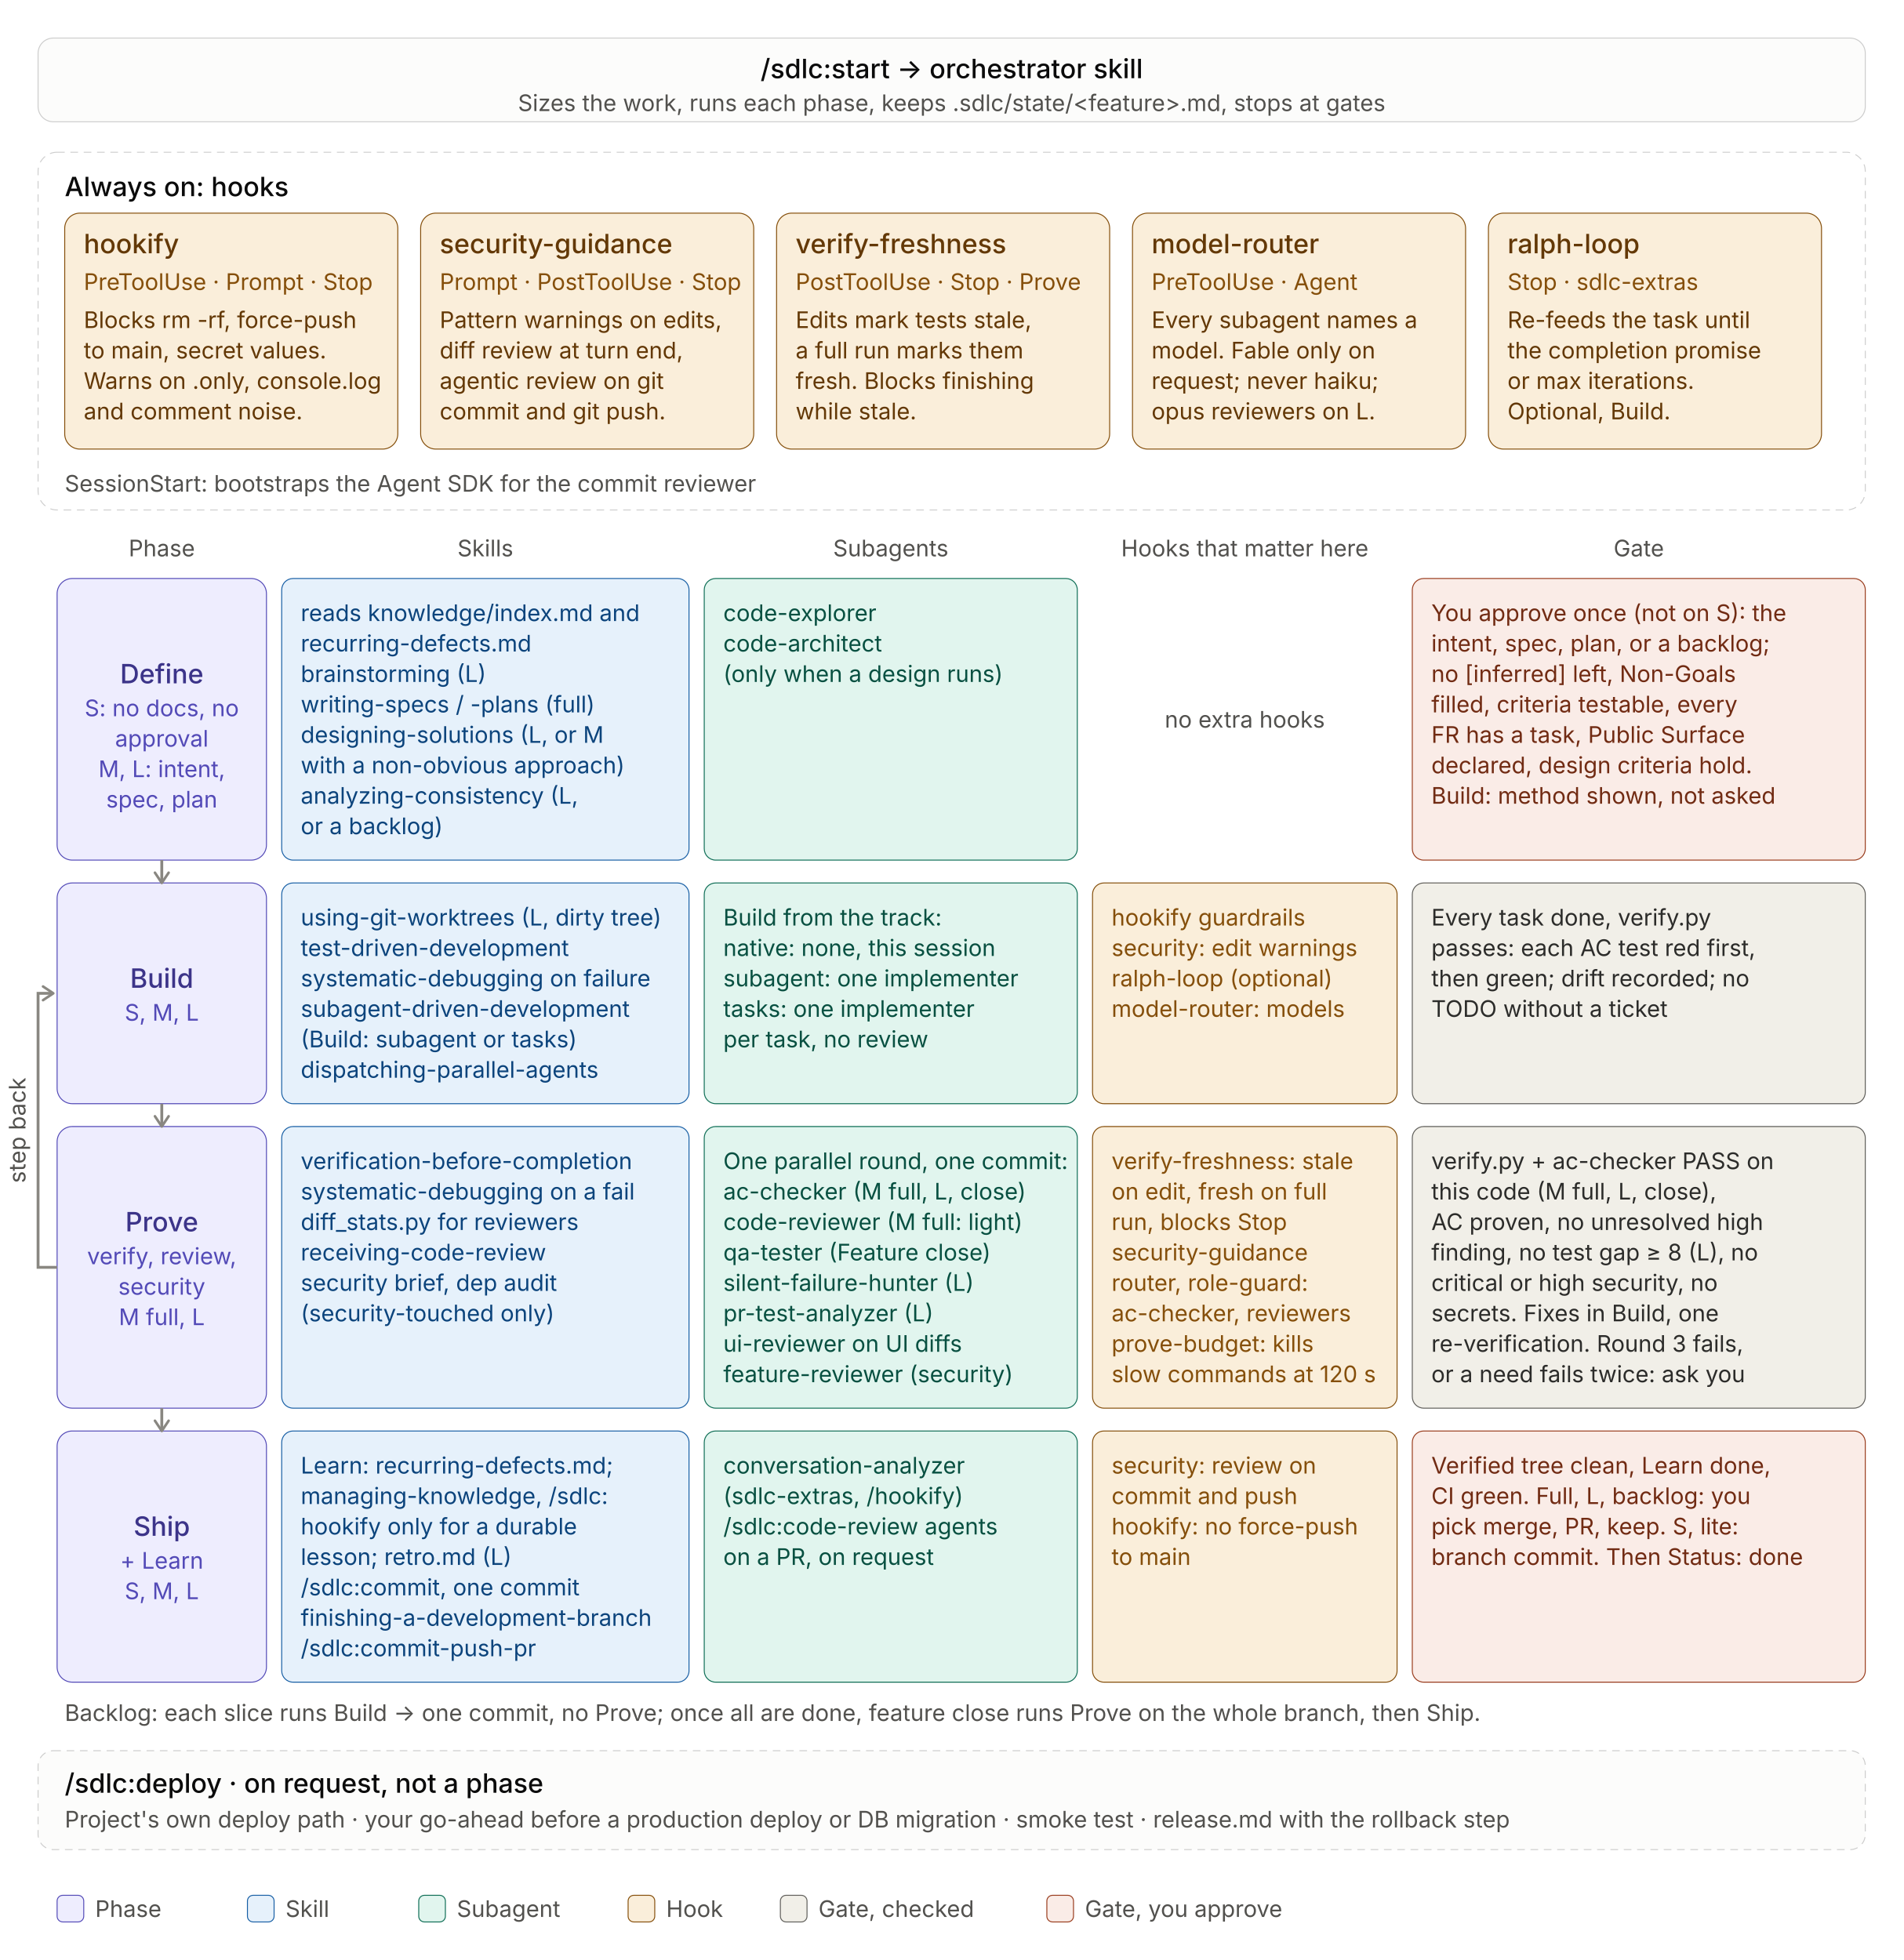
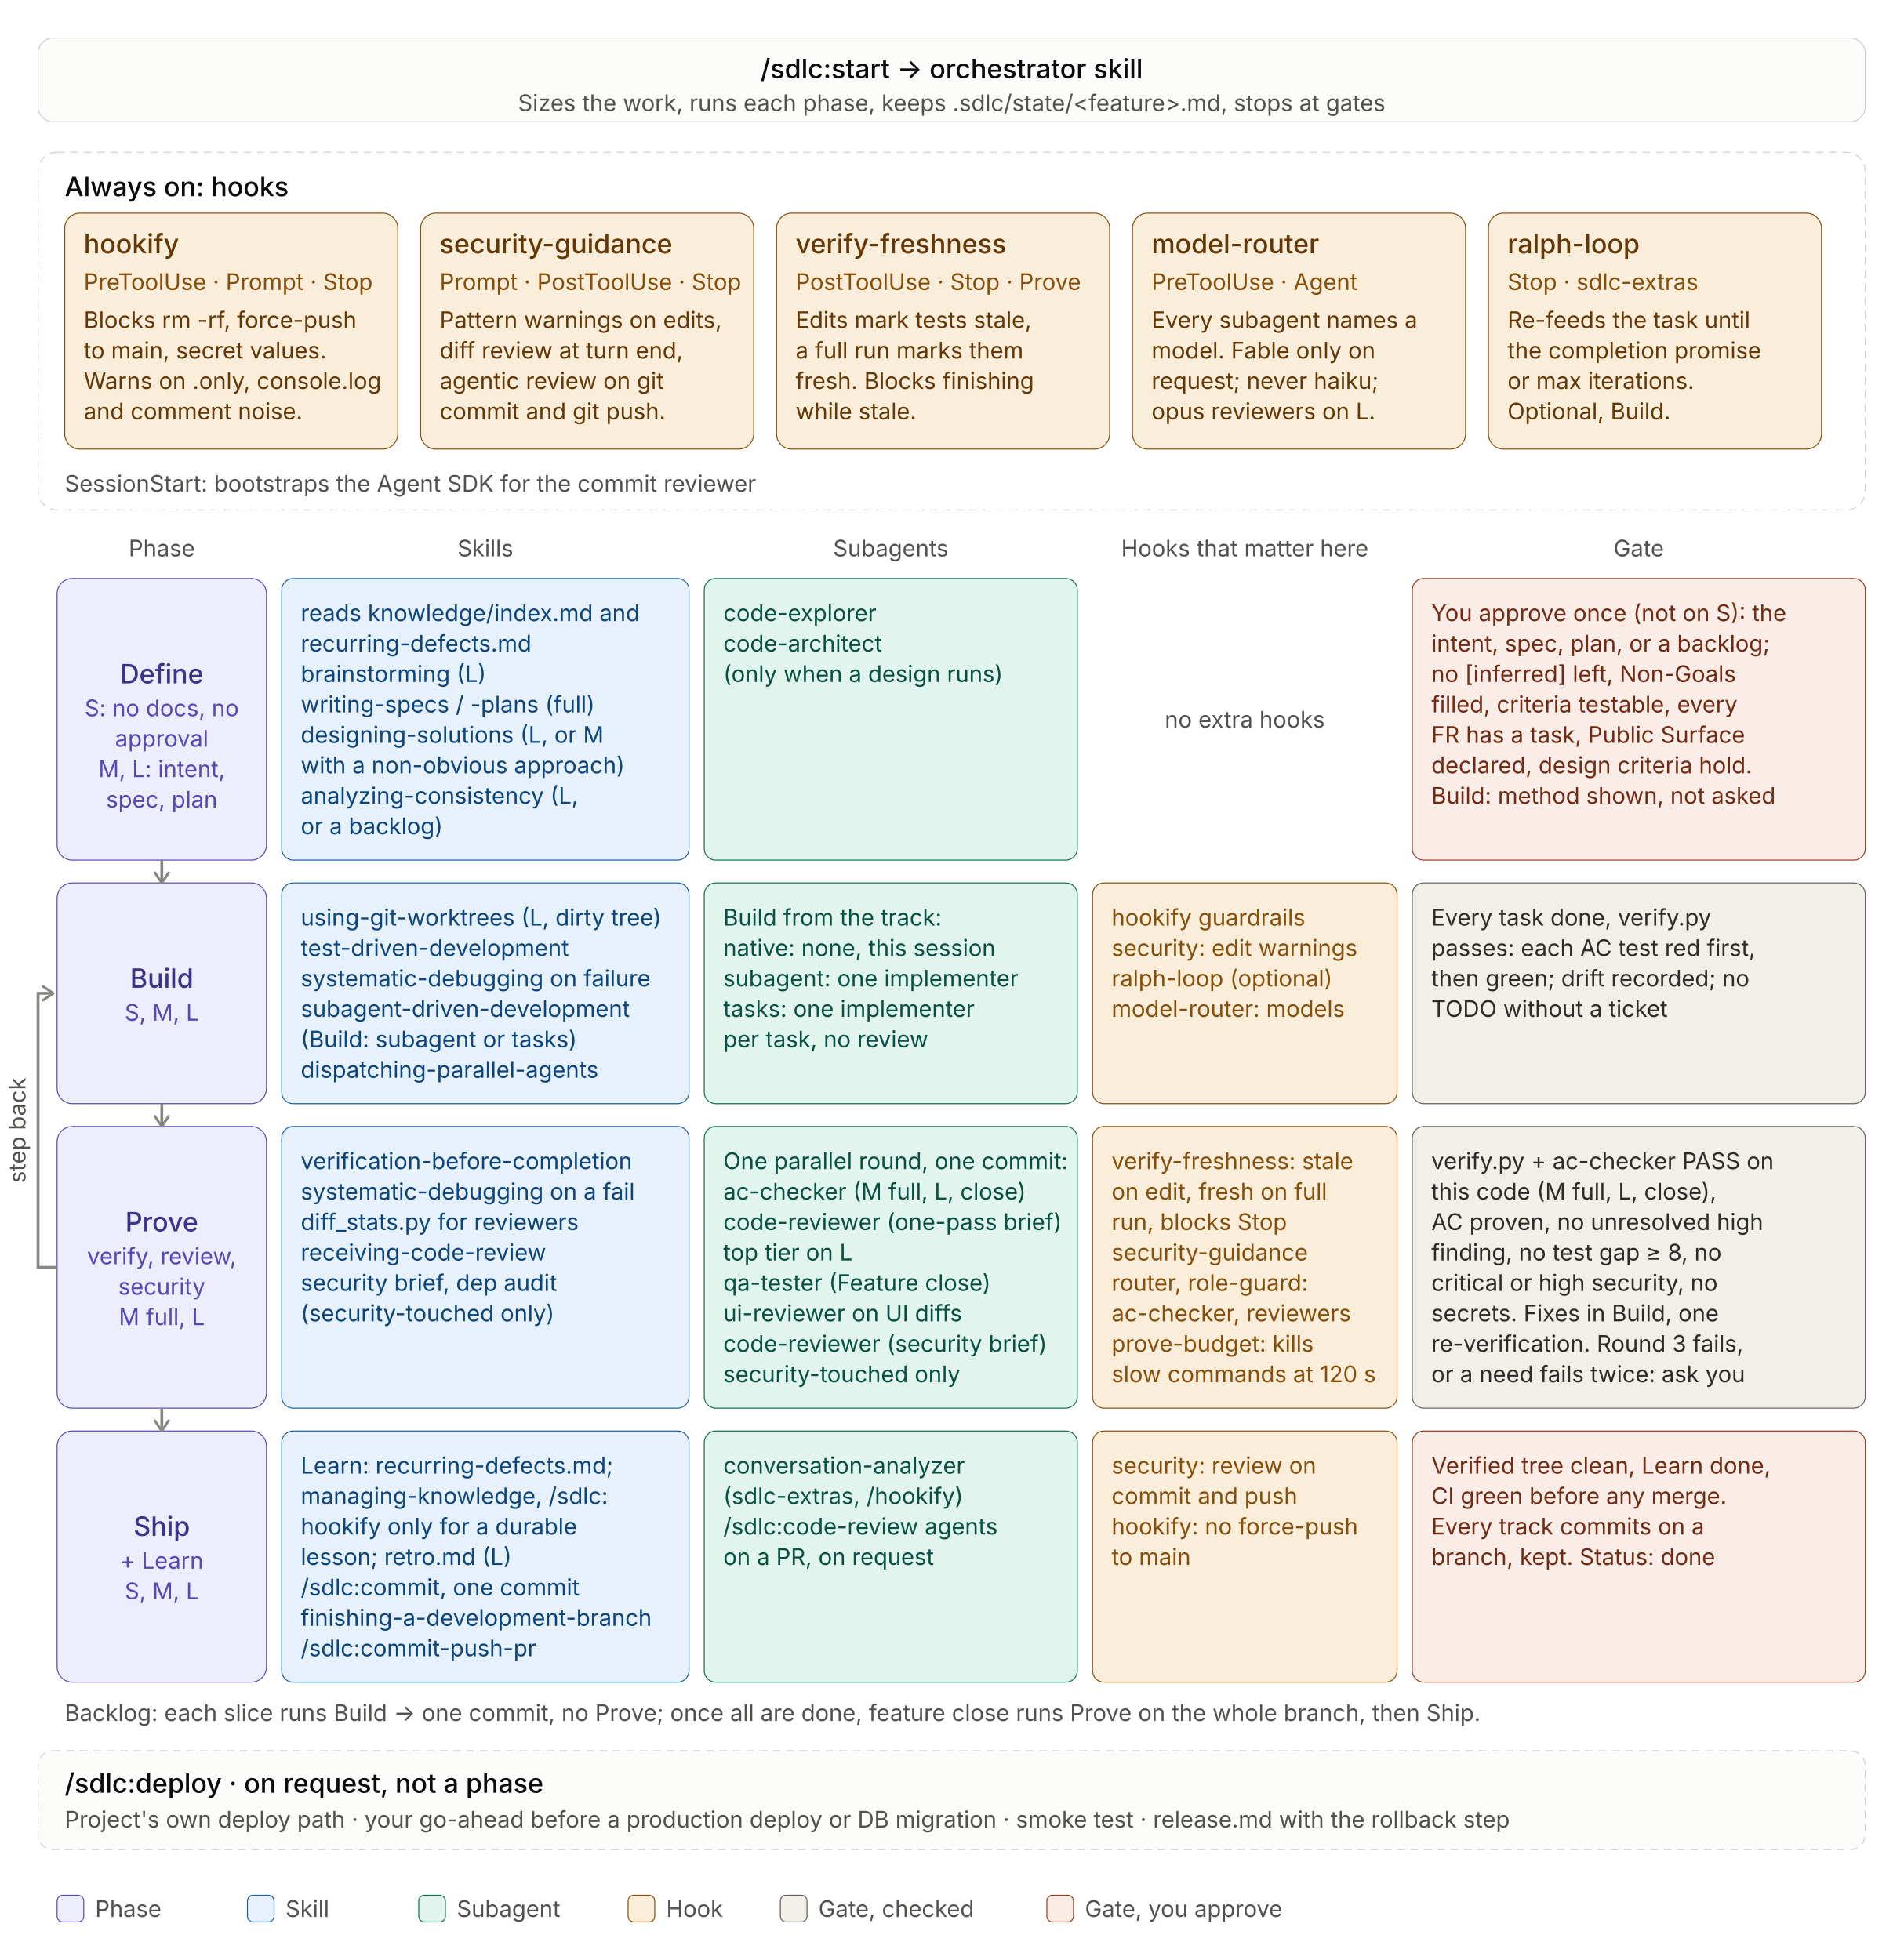
<svg xmlns="http://www.w3.org/2000/svg" width="100%" viewBox="0 0 1000 1030" role="img">
  <style>
text{font-family:anthropic-sans,-apple-system,"system-ui","Segoe UI",sans-serif;dominant-baseline:central;text-anchor:middle}
.a{fill:none;stroke:#898781;stroke-width:1.5}
.t{font-size:14px;font-weight:500;text-anchor:start}.s{font-size:12px;text-anchor:start}.c{text-anchor:middle!important}
.l{font-size:12px;fill:#52514e}.l[text-anchor=start]{text-anchor:start}
rect{stroke-width:.5}
.neutral rect{fill:#fcfcfb;stroke:rgba(11,11,11,.2)}.neutral .t{fill:#0b0b0b}.neutral .s{fill:#52514e}
.panel{fill:none;stroke:rgba(11,11,11,.2);stroke-dasharray:4 3}.panel+text{fill:#0b0b0b}
.stage rect{fill:#eeedfe;stroke:#534ab7}.stage .t{fill:#3c3489}.stage .s{fill:#534ab7}
.skill rect{fill:#e6f1fb;stroke:#185fa5}.skill .s{fill:#0c447c}
.agent rect{fill:#e1f5ee;stroke:#0f6e56}.agent .s{fill:#085041}
.hook rect{fill:#faeeda;stroke:#854f0b}.hook .t{fill:#633806}.hook .s{fill:#854f0b}
.gate rect{fill:#f1efe8;stroke:#5f5e5a}.gate .s{fill:#2c2c2a}
.approval rect{fill:#faece7;stroke:#993c1d}.approval .s{fill:#712b13}
@media (prefers-color-scheme:dark){
.a{stroke:#a09e96}.l{fill:#aaa8a2}
.neutral rect{fill:#262624;stroke:rgba(255,255,255,.2)}.neutral .t{fill:#f0efea}.neutral .s{fill:#aaa8a2}
.panel{stroke:rgba(255,255,255,.25)}.panel+text{fill:#f0efea}
.stage rect{fill:#26244a;stroke:#a098f0}.stage .t{fill:#cecbfa}.stage .s{fill:#a098f0}
.skill rect{fill:#102a44;stroke:#6aa8e6}.skill .s{fill:#b5d4f4}
.agent rect{fill:#0c3228;stroke:#5ac8a5}.agent .s{fill:#aae6d4}
.hook rect{fill:#3d2a10;stroke:#e0a04c}.hook .t{fill:#f5d9a8}.hook .s{fill:#e0a04c}
.gate rect{fill:#2e2d2a;stroke:#a09e96}.gate .s{fill:#d3d1c7}
.approval rect{fill:#401e14;stroke:#e68c6e}.approval .s{fill:#f5c8b9}
}
.hook .dim{fill:#633806}@media (prefers-color-scheme:dark){.hook .dim{fill:#f5d9a8}}</style>
  <defs>
    <marker id="arrow" viewBox="0 0 10 10" refX="8" refY="5" markerWidth="6" markerHeight="6" orient="auto-start-reverse">
      <path d="M2 1L8 5L2 9" fill="none" stroke="context-stroke" stroke-width="1.5" stroke-linecap="round" stroke-linejoin="round" />
    </marker>
  </defs>
  <g class="neutral">
    <rect x="20" y="20" width="960" height="44" rx="8" />
    <text class="t c" x="500" y="36">/sdlc:start → orchestrator skill</text>
    <text class="s c" x="500" y="54">Sizes the work, runs each phase, keeps .sdlc/state/&lt;feature&gt;.md, stops at gates</text>
  </g>
  <rect class="panel" x="20" y="80" width="960" height="188" rx="10" />
  <text class="t" x="34" y="98">Always on: hooks</text>
  <g class="hook">
    <rect x="34" y="112" width="175" height="124" rx="8" />
    <text class="t" x="44" y="128">hookify</text>
    <text class="s" x="44" y="148">PreToolUse · Prompt · Stop</text>
    <text class="s dim" x="44" y="168">Blocks rm -rf, force-push</text>
    <text class="s dim" x="44" y="184">to main, secret values.</text>
    <text class="s dim" x="44" y="200">Warns on .only, console.log</text>
    <text class="s dim" x="44" y="216">and comment noise.</text>
  </g>
  <g class="hook">
    <rect x="221" y="112" width="175" height="124" rx="8" />
    <text class="t" x="231" y="128">security-guidance</text>
    <text class="s" x="231" y="148">Prompt · PostToolUse · Stop</text>
    <text class="s dim" x="231" y="168">Pattern warnings on edits,</text>
    <text class="s dim" x="231" y="184">diff review at turn end,</text>
    <text class="s dim" x="231" y="200">agentic review on git</text>
    <text class="s dim" x="231" y="216">commit and git push.</text>
  </g>
  <g class="hook">
    <rect x="408" y="112" width="175" height="124" rx="8" />
    <text class="t" x="418" y="128">verify-freshness</text>
    <text class="s" x="418" y="148">PostToolUse · Stop · Prove</text>
    <text class="s dim" x="418" y="168">Edits mark tests stale,</text>
    <text class="s dim" x="418" y="184">a full run marks them</text>
    <text class="s dim" x="418" y="200">fresh. Blocks finishing</text>
    <text class="s dim" x="418" y="216">while stale.</text>
  </g>
  <g class="hook">
    <rect x="595" y="112" width="175" height="124" rx="8" />
    <text class="t" x="605" y="128">model-router</text>
    <text class="s" x="605" y="148">PreToolUse · Agent</text>
    <text class="s dim" x="605" y="168">Every subagent names a</text>
    <text class="s dim" x="605" y="184">model. Fable only on</text>
    <text class="s dim" x="605" y="200">request; never haiku;</text>
    <text class="s dim" x="605" y="216">opus reviewers on L.</text>
  </g>
  <g class="hook">
    <rect x="782" y="112" width="175" height="124" rx="8" />
    <text class="t" x="792" y="128">ralph-loop</text>
    <text class="s" x="792" y="148">Stop · sdlc-extras</text>
    <text class="s dim" x="792" y="168">Re-feeds the task until</text>
    <text class="s dim" x="792" y="184">the completion promise</text>
    <text class="s dim" x="792" y="200">or max iterations.</text>
    <text class="s dim" x="792" y="216">Optional, Build.</text>
  </g>
  <text class="l" x="34" y="254" text-anchor="start">SessionStart: bootstraps the Agent SDK for the commit reviewer</text>
  <text class="l" x="85.0" y="288">Phase</text>
  <text class="l" x="255.0" y="288">Skills</text>
  <text class="l" x="468.0" y="288">Subagents</text>
  <text class="l" x="654.0" y="288">Hooks that matter here</text>
  <text class="l" x="861.0" y="288">Gate</text>
  <g class="stage">
    <rect x="30" y="304" width="110" height="148" rx="8" />
    <text class="t c" x="85.0" y="354">Define</text>
    <text class="s c" x="85.0" y="372">S: no docs, no</text>
    <text class="s c" x="85.0" y="388">approval</text>
    <text class="s c" x="85.0" y="404">M, L: intent,</text>
    <text class="s c" x="85.0" y="420">spec, plan</text>
  </g>
  <g class="skill">
    <rect x="148" y="304" width="214" height="148" rx="6" />
    <text class="s" x="158" y="322">reads knowledge/index.md and</text>
    <text class="s" x="158" y="338">recurring-defects.md</text>
    <text class="s" x="158" y="354">brainstorming (L)</text>
    <text class="s" x="158" y="370">writing-specs / -plans (full)</text>
    <text class="s" x="158" y="386">designing-solutions (L, or M</text>
    <text class="s" x="158" y="402">with a non-obvious approach)</text>
    <text class="s" x="158" y="418">analyzing-consistency (L,</text>
    <text class="s" x="158" y="434">or a backlog)</text>
  </g>
  <g class="agent">
    <rect x="370" y="304" width="196" height="148" rx="6" />
    <text class="s" x="380" y="322">code-explorer</text>
    <text class="s" x="380" y="338">code-architect</text>
    <text class="s" x="380" y="354">(only when a design runs)</text>
  </g>
  <text class="l" x="654.0" y="378">no extra hooks</text>
  <g class="approval">
    <rect x="742" y="304" width="238" height="148" rx="6" />
    <text class="s" x="752" y="322">You approve once (not on S): the</text>
    <text class="s" x="752" y="338">intent, spec, plan, or a backlog;</text>
    <text class="s" x="752" y="354">no [inferred] left, Non-Goals</text>
    <text class="s" x="752" y="370">filled, criteria testable, every</text>
    <text class="s" x="752" y="386">FR has a task, Public Surface</text>
    <text class="s" x="752" y="402">declared, design criteria hold.</text>
    <text class="s" x="752" y="418">Build: method shown, not asked</text>
  </g>
  <g class="stage">
    <rect x="30" y="464" width="110" height="116" rx="8" />
    <text class="t c" x="85.0" y="514">Build</text>
    <text class="s c" x="85.0" y="532">S, M, L</text>
  </g>
  <line class="a" marker-end="url(#arrow)" x1="85.0" y1="452" x2="85.0" y2="464" />
  <g class="skill">
    <rect x="148" y="464" width="214" height="116" rx="6" />
    <text class="s" x="158" y="482">using-git-worktrees (L, dirty tree)</text>
    <text class="s" x="158" y="498">test-driven-development</text>
    <text class="s" x="158" y="514">systematic-debugging on failure</text>
    <text class="s" x="158" y="530">subagent-driven-development</text>
    <text class="s" x="158" y="546">(Build: subagent or tasks)</text>
    <text class="s" x="158" y="562">dispatching-parallel-agents</text>
  </g>
  <g class="agent">
    <rect x="370" y="464" width="196" height="116" rx="6" />
    <text class="s" x="380" y="482">Build from the track:</text>
    <text class="s" x="380" y="498">native: none, this session</text>
    <text class="s" x="380" y="514">subagent: one implementer</text>
    <text class="s" x="380" y="530">tasks: one implementer</text>
    <text class="s" x="380" y="546">per task, no review</text>
  </g>
  <g class="hook">
    <rect x="574" y="464" width="160" height="116" rx="6" />
    <text class="s" x="584" y="482">hookify guardrails</text>
    <text class="s" x="584" y="498">security: edit warnings</text>
    <text class="s" x="584" y="514">ralph-loop (optional)</text>
    <text class="s" x="584" y="530">model-router: models</text>
  </g>
  <g class="gate">
    <rect x="742" y="464" width="238" height="116" rx="6" />
    <text class="s" x="752" y="482">Every task done, verify.py</text>
    <text class="s" x="752" y="498">passes: each AC test red first,</text>
    <text class="s" x="752" y="514">then green; drift recorded; no</text>
    <text class="s" x="752" y="530">TODO without a ticket</text>
  </g>
  <g class="stage">
    <rect x="30" y="592" width="110" height="148" rx="8" />
    <text class="t c" x="85.0" y="642">Prove</text>
    <text class="s c" x="85.0" y="660">verify, review,</text>
    <text class="s c" x="85.0" y="676">security</text>
    <text class="s c" x="85.0" y="692">M full, L</text>
  </g>
  <line class="a" marker-end="url(#arrow)" x1="85.0" y1="580" x2="85.0" y2="592" />
  <g class="skill">
    <rect x="148" y="592" width="214" height="148" rx="6" />
    <text class="s" x="158" y="610">verification-before-completion</text>
    <text class="s" x="158" y="626">systematic-debugging on a fail</text>
    <text class="s" x="158" y="642">diff_stats.py for reviewers</text>
    <text class="s" x="158" y="658">receiving-code-review</text>
    <text class="s" x="158" y="674">security brief, dep audit</text>
    <text class="s" x="158" y="690">(security-touched only)</text>
  </g>
  <g class="agent">
    <rect x="370" y="592" width="196" height="148" rx="6" />
    <text class="s" x="380" y="610">One parallel round, one commit:</text>
    <text class="s" x="380" y="626">ac-checker (M full, L, close)</text>
-     <text class="s" x="380" y="642">code-reviewer (M full: light)</text>
-     <text class="s" x="380" y="658">qa-tester (Feature close)</text>
-     <text class="s" x="380" y="674">silent-failure-hunter (L)</text>
-     <text class="s" x="380" y="690">pr-test-analyzer (L)</text>
-     <text class="s" x="380" y="706">ui-reviewer on UI diffs</text>
-     <text class="s" x="380" y="722">feature-reviewer (security)</text>
+     <text class="s" x="380" y="642">code-reviewer (one-pass brief)</text>
+     <text class="s" x="380" y="658">  top tier on L</text>
+     <text class="s" x="380" y="674">qa-tester (Feature close)</text>
+     <text class="s" x="380" y="690">ui-reviewer on UI diffs</text>
+     <text class="s" x="380" y="706">code-reviewer (security brief)</text>
+     <text class="s" x="380" y="722">  security-touched only</text>
  </g>
  <g class="hook">
    <rect x="574" y="592" width="160" height="148" rx="6" />
    <text class="s" x="584" y="610">verify-freshness: stale</text>
    <text class="s" x="584" y="626">on edit, fresh on full</text>
    <text class="s" x="584" y="642">run, blocks Stop</text>
    <text class="s" x="584" y="658">security-guidance</text>
    <text class="s" x="584" y="674">router, role-guard:</text>
    <text class="s" x="584" y="690">ac-checker, reviewers</text>
    <text class="s" x="584" y="706">prove-budget: kills</text>
    <text class="s" x="584" y="722">slow commands at 120 s</text>
  </g>
  <g class="gate">
    <rect x="742" y="592" width="238" height="148" rx="6" />
    <text class="s" x="752" y="610">verify.py + ac-checker PASS on</text>
    <text class="s" x="752" y="626">this code (M full, L, close),</text>
    <text class="s" x="752" y="642">AC proven, no unresolved high</text>
-     <text class="s" x="752" y="658">finding, no test gap ≥ 8 (L), no</text>
+     <text class="s" x="752" y="658">finding, no test gap ≥ 8, no</text>
    <text class="s" x="752" y="674">critical or high security, no</text>
    <text class="s" x="752" y="690">secrets. Fixes in Build, one</text>
    <text class="s" x="752" y="706">re-verification. Round 3 fails,</text>
    <text class="s" x="752" y="722">or a need fails twice: ask you</text>
  </g>
  <g class="stage">
    <rect x="30" y="752" width="110" height="132" rx="8" />
    <text class="t c" x="85.0" y="802">Ship</text>
    <text class="s c" x="85.0" y="820">+ Learn</text>
    <text class="s c" x="85.0" y="836">S, M, L</text>
  </g>
  <line class="a" marker-end="url(#arrow)" x1="85.0" y1="740" x2="85.0" y2="752" />
  <g class="skill">
    <rect x="148" y="752" width="214" height="132" rx="6" />
    <text class="s" x="158" y="770">Learn: recurring-defects.md;</text>
    <text class="s" x="158" y="786">managing-knowledge, /sdlc:</text>
    <text class="s" x="158" y="802">hookify only for a durable</text>
    <text class="s" x="158" y="818">lesson; retro.md (L)</text>
    <text class="s" x="158" y="834">/sdlc:commit, one commit</text>
    <text class="s" x="158" y="850">finishing-a-development-branch</text>
    <text class="s" x="158" y="866">/sdlc:commit-push-pr</text>
  </g>
  <g class="agent">
    <rect x="370" y="752" width="196" height="132" rx="6" />
    <text class="s" x="380" y="770">conversation-analyzer</text>
    <text class="s" x="380" y="786">(sdlc-extras, /hookify)</text>
    <text class="s" x="380" y="802">/sdlc:code-review agents</text>
    <text class="s" x="380" y="818">on a PR, on request</text>
  </g>
  <g class="hook">
    <rect x="574" y="752" width="160" height="132" rx="6" />
    <text class="s" x="584" y="770">security: review on</text>
    <text class="s" x="584" y="786">commit and push</text>
    <text class="s" x="584" y="802">hookify: no force-push</text>
    <text class="s" x="584" y="818">to main</text>
  </g>
  <g class="approval">
    <rect x="742" y="752" width="238" height="132" rx="6" />
    <text class="s" x="752" y="770">Verified tree clean, Learn done,</text>
-     <text class="s" x="752" y="786">CI green. Full, L, backlog: you</text>
-     <text class="s" x="752" y="802">pick merge, PR, keep. S, lite:</text>
-     <text class="s" x="752" y="818">branch commit. Then Status: done</text>
+     <text class="s" x="752" y="786">CI green before any merge.</text>
+     <text class="s" x="752" y="802">Every track commits on a</text>
+     <text class="s" x="752" y="818">branch, kept. Status: done</text>
  </g>
  <path class="a loop" marker-end="url(#arrow)" d="M30 666 L20 666 L20 522 L28 522" />
  <text class="l" transform="rotate(-90 9 594)" x="9" y="594">step back</text>
  <text class="l" x="34" y="900" text-anchor="start">Backlog: each slice runs Build → one commit, no Prove; once all are done, feature close runs Prove on the whole branch, then Ship.</text>
  <g class="neutral">
    <rect x="20" y="920" width="960" height="52" rx="8" style="stroke-dasharray:4 3" />
    <text class="t" x="34" y="937">/sdlc:deploy · on request, not a phase</text>
    <text class="s" x="34" y="956">Project's own deploy path · your go-ahead before a production deploy or DB migration · smoke test · release.md with the rollback step</text>
  </g>
  <g class="stage">
    <rect x="30" y="996" width="14" height="14" rx="3" />
  </g>
  <text class="l" text-anchor="start" x="50" y="1003">Phase</text>
  <g class="skill">
    <rect x="130" y="996" width="14" height="14" rx="3" />
  </g>
  <text class="l" text-anchor="start" x="150" y="1003">Skill</text>
  <g class="agent">
    <rect x="220" y="996" width="14" height="14" rx="3" />
  </g>
  <text class="l" text-anchor="start" x="240" y="1003">Subagent</text>
  <g class="hook">
    <rect x="330" y="996" width="14" height="14" rx="3" />
  </g>
  <text class="l" text-anchor="start" x="350" y="1003">Hook</text>
  <g class="gate">
    <rect x="410" y="996" width="14" height="14" rx="3" />
  </g>
  <text class="l" text-anchor="start" x="430" y="1003">Gate, checked</text>
  <g class="approval">
    <rect x="550" y="996" width="14" height="14" rx="3" />
  </g>
  <text class="l" text-anchor="start" x="570" y="1003">Gate, you approve</text>
</svg>
